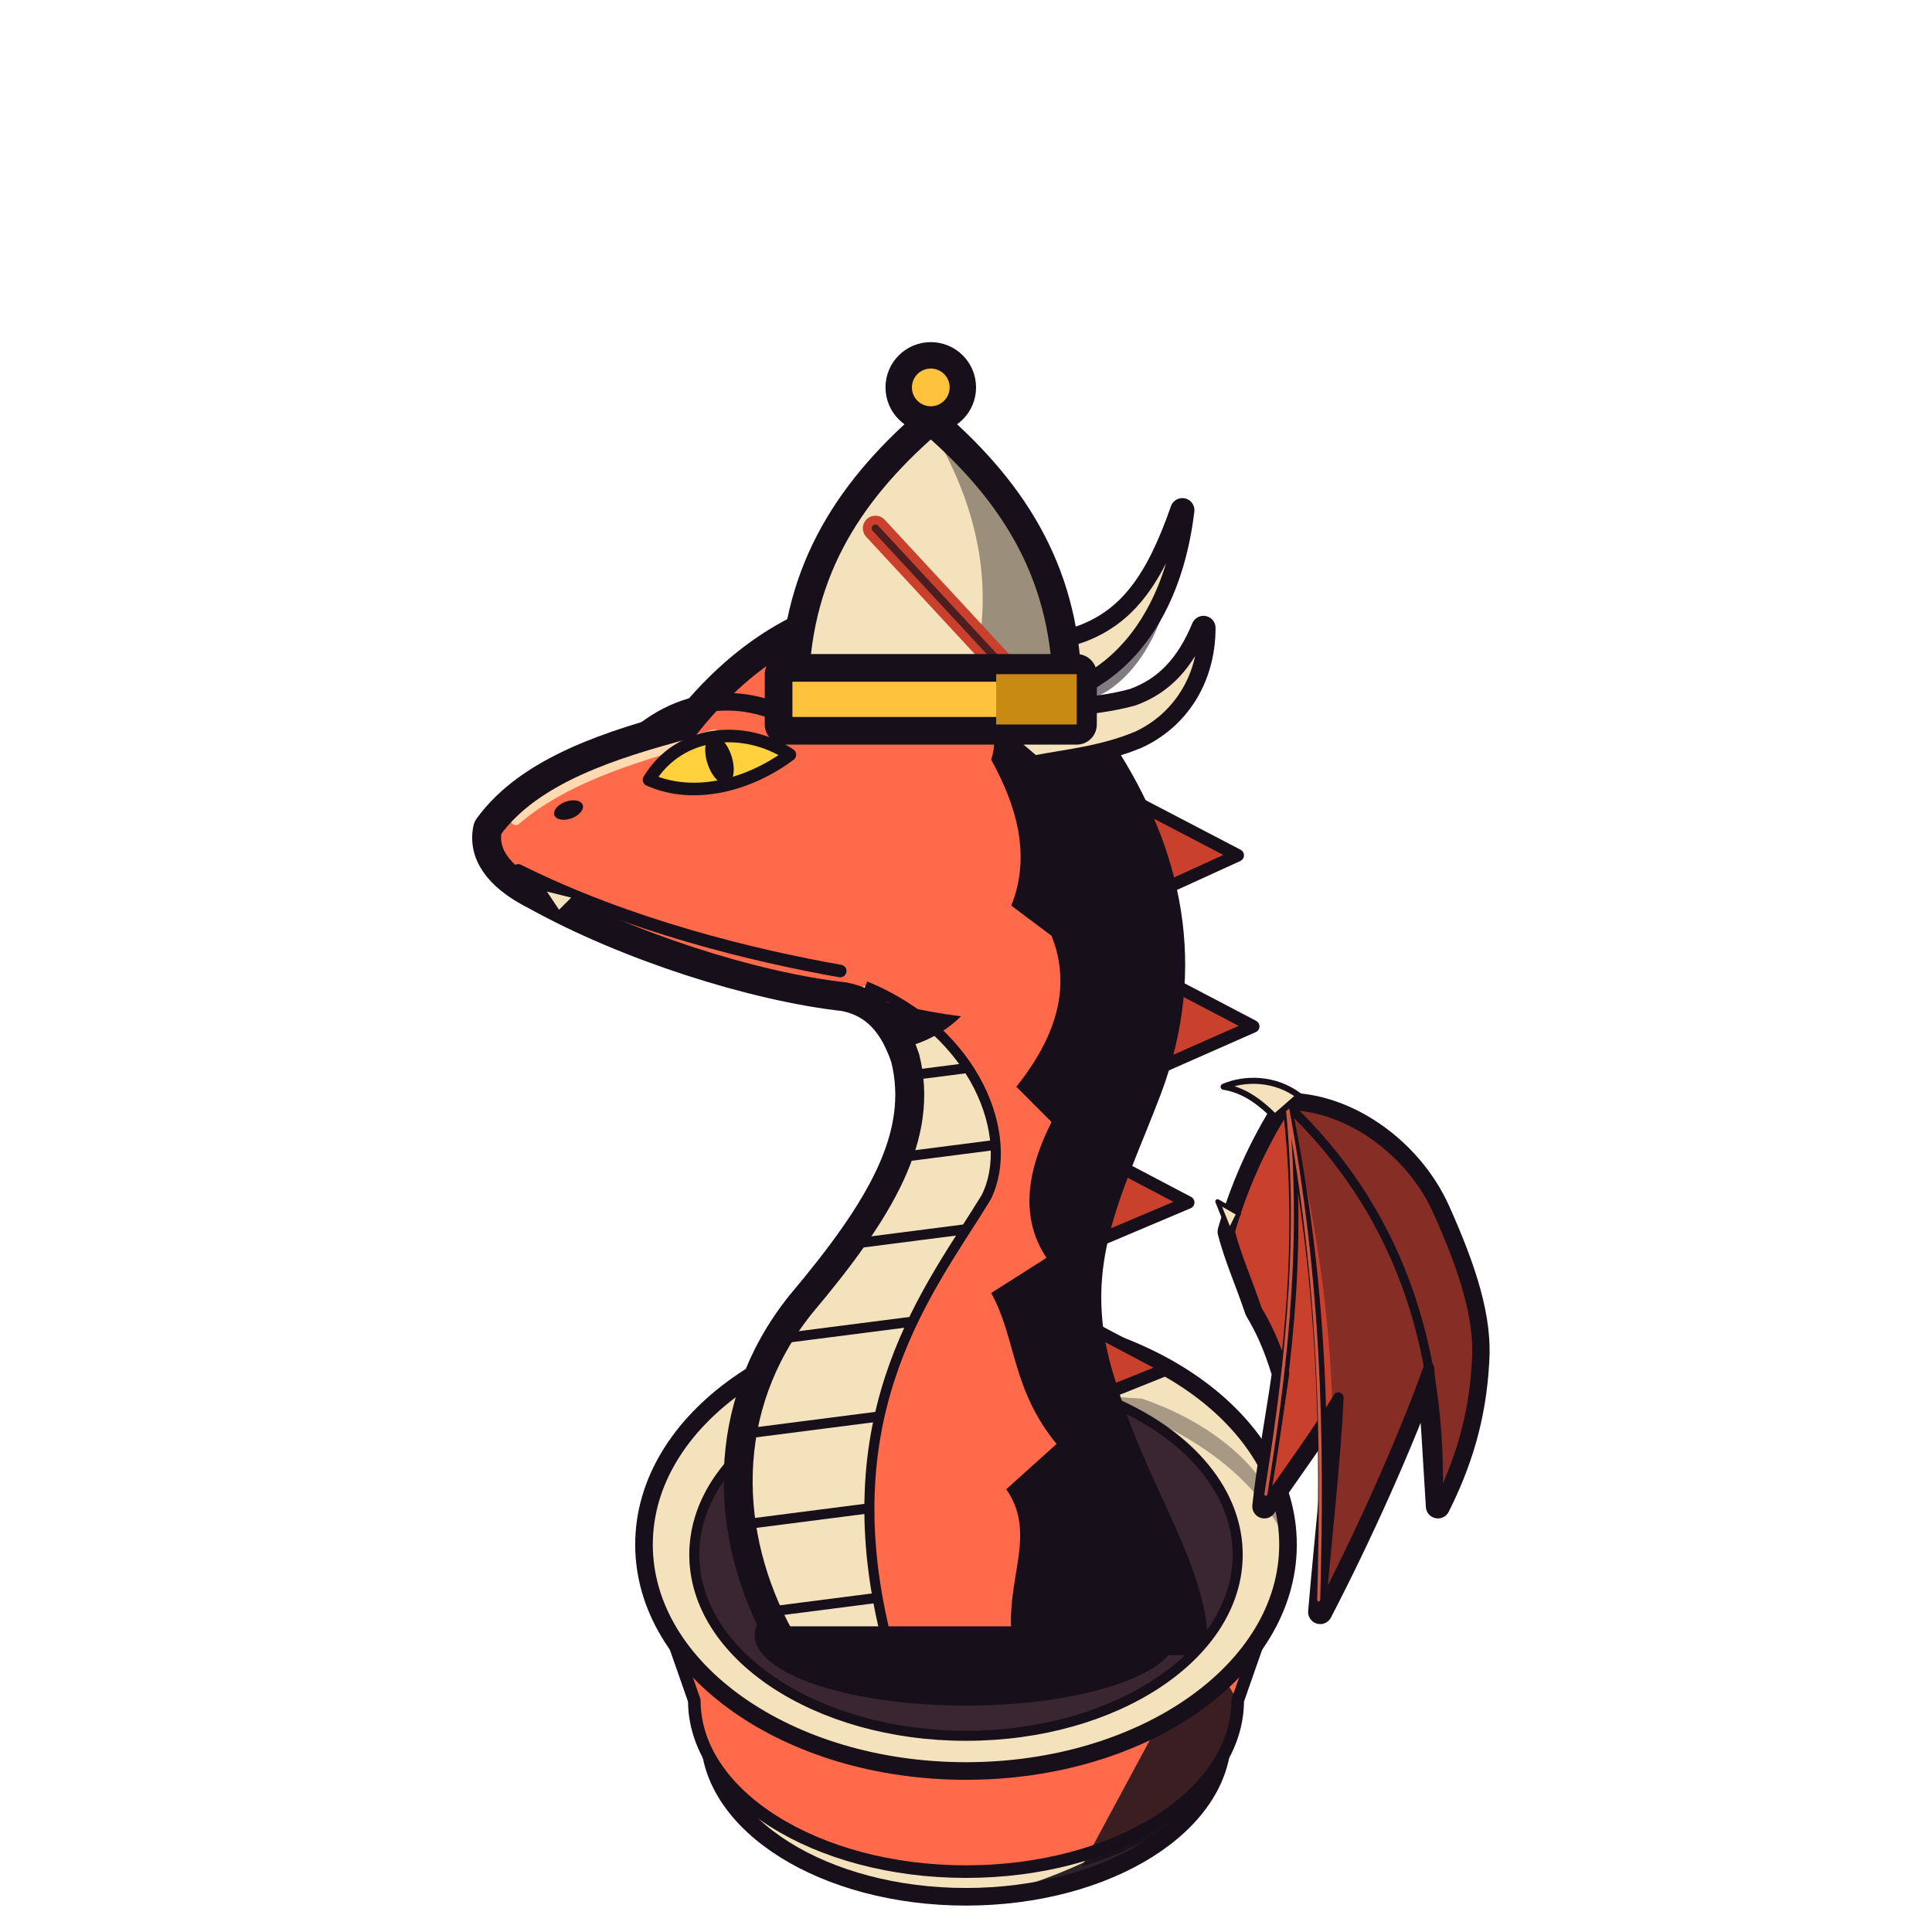
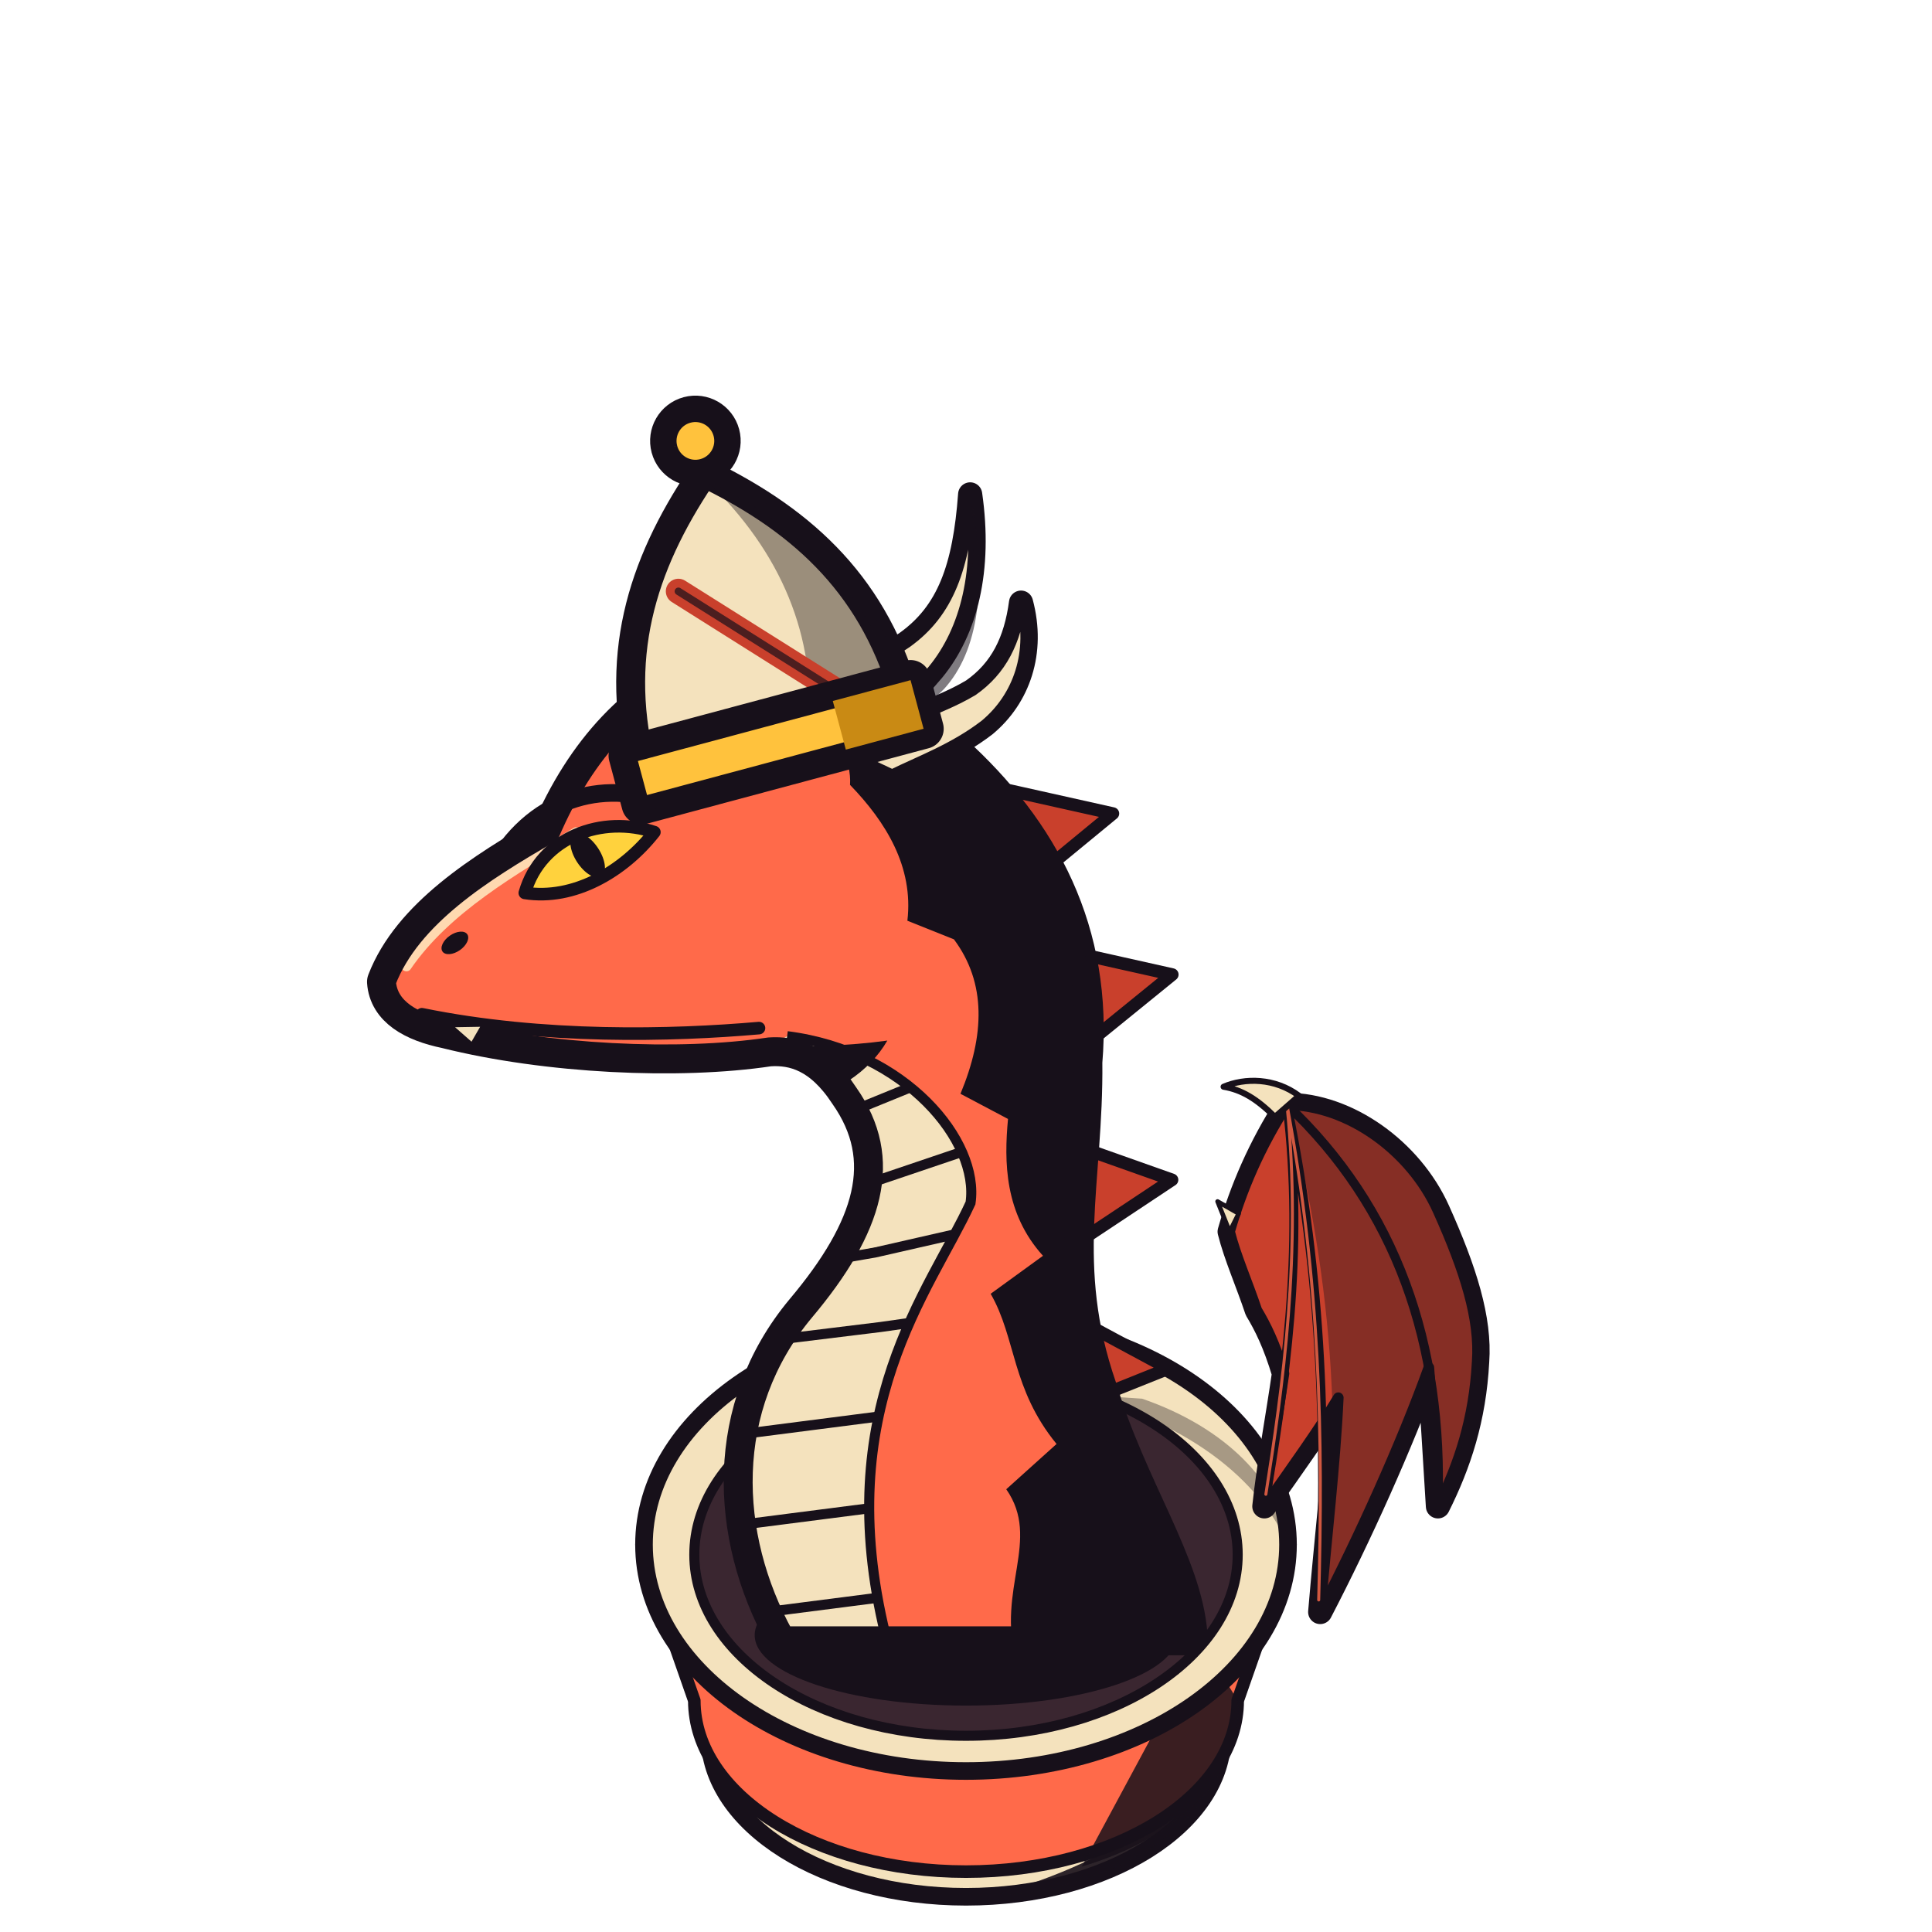
<svg xmlns="http://www.w3.org/2000/svg" viewBox="0 0 768 768" width="768" height="768">
  <path d="M256,614 L282,690 A102,64 0 0 0 486,690 L512,614 Z" fill="#f4e2bd" stroke="#17101a" stroke-width="7" stroke-linejoin="round" />
  <path d="M498,614 L486,690 A102,64 0 0 1 392,754 C440,742 478,716 486,690 Z" fill="#17101a" opacity=".9" />
  <path d="M262,636 L276,676 A108,68 0 0 0 492,676 L506,636 A128,90 0 0 1 262,636 Z" fill="#ff6a4a" stroke="#17101a" stroke-width="5" stroke-linejoin="round" />
  <path d="M470,640 L492,676 A108,68 0 0 1 430,742 L458,690 Z" fill="#17101a" opacity=".85" />
  <ellipse cx="384" cy="614" rx="128" ry="90" fill="#f4e2bd" stroke="#17101a" stroke-width="7" />
  <ellipse cx="384" cy="618" rx="108" ry="72" fill="#3a2630" stroke="#17101a" stroke-width="4" />
  <path d="M424,554 A128,90 0 0 1 512,614 A108,72 0 0 0 454,556 Z" fill="#17101a" opacity=".35" />
  <ellipse cx="384" cy="650" rx="84" ry="28" fill="#17101a" />
  <g transform="translate(478 618) scale(0.6) translate(-452 -560)">
    <path d="M508,262 C548,262 590,292 608,332 C626,372 636,404 634,432 C632,470 622,500 608,528 C606,494 604,462 602,436 C584,486 556,548 530,598 C534,550 540,500 542,456 C530,476 510,504 493,528 C496,500 502,468 506,440 C500,420 494,408 488,398 C482,380 474,362 470,346 C478,318 490,290 508,262 Z" fill="none" stroke="#17101a" stroke-width="16" stroke-linejoin="round" />
    <path d="M508,262 C548,262 590,292 608,332 C626,372 636,404 634,432 C632,470 622,500 608,528 C606,494 604,462 602,436 C584,486 556,548 530,598 C534,550 540,500 542,456 C530,476 510,504 493,528 C496,500 502,468 506,440 C500,420 494,408 488,398 C482,380 474,362 470,346 C478,318 490,290 508,262 Z" fill="#c9402c" stroke="#17101a" stroke-width="7" stroke-linejoin="round" />
    <path d="M508,262 C548,262 590,292 608,332 C626,372 636,404 634,432 C632,470 622,500 608,528 C606,494 604,462 602,436 C584,486 556,548 530,598 C546,500 540,380 508,262 Z" fill="#17101a" opacity=".38" />
    <path d="M508,262 C532,380 534,480 530,598 M508,262 C520,360 506,450 493,528 M508,262 C580,330 612,420 608,528" fill="none" stroke="#17101a" stroke-width="6" stroke-linecap="round" />
    <path d="M508,262 C530,380 532,480 529,590 M508,262 C518,360 505,450 494,520" fill="none" stroke="#ff6a4a" stroke-width="2" stroke-linecap="round" opacity=".8" />
    <path d="M470,346 L462,326 L476,334 Z" fill="#f4e2bd" stroke="#17101a" stroke-width="3" stroke-linejoin="round" />
    <path d="M500,270 C488,258 478,252 466,250 C480,244 500,244 516,256 Z" fill="#f4e2bd" stroke="#17101a" stroke-width="4" stroke-linejoin="round" />
  </g>
-   <path d="M446,316 L492,340 L446,361 Z" fill="#c9402c" stroke="#17101a" stroke-width="5" stroke-linejoin="round" />
-   <path d="M456,385.92 L498.16,408 L456,426.6 Z" fill="#c9402c" stroke="#17101a" stroke-width="5" stroke-linejoin="round" />
-   <path d="M434,457.84 L472.32,478 L434,494.2 Z" fill="#c9402c" stroke="#17101a" stroke-width="5" stroke-linejoin="round" />
-   <path d="M430,525.76 L464.48,544 L430,557.8 Z" fill="#c9402c" stroke="#17101a" stroke-width="5" stroke-linejoin="round" />
+   <path d="M391.8,312.1 L442.4,323.4 L403.4,355.5 Z" fill="#c9402c" stroke="#17101a" stroke-width="5" stroke-linejoin="round" />
+   <path d="M419.5,377.0 L466.0,387.4 L430.3,416.4 Z" fill="#c9402c" stroke="#17101a" stroke-width="5" stroke-linejoin="round" />
+   <path d="M421.0,453.1 L465.9,469.0 L431.7,491.7 Z" fill="#c9402c" stroke="#17101a" stroke-width="5" stroke-linejoin="round" />
+   <path d="M430.1,525.5 L464.5,544.0 L430.0,557.8 Z" fill="#c9402c" stroke="#17101a" stroke-width="5" stroke-linejoin="round" />
  <clipPath id="c3">
-     <path d="M196,330 C212,308 244,298 274,290 C296,262 322,246 352,242 C380,240 404,254 414,278 L436,300 C462,340 472,384 454,432 C438,474 420,504 436,552 C448,592 470,622 472,650 L312,650 C290,610 288,560 320,520 C352,482 370,452 362,420 C356,402 346,396 336,394 C300,390 250,374 214,354 C202,348 194,340 196,330 Z" />
+     <path d="M153.9,390.3 C163.7,364.9 192.0,347.0 218.9,331.5 C232.9,298.7 253.9,276.6 281.8,264.9 C308.3,255.8 335.2,263.1 351.0,283.7 L378.0,299.2 C413.4,331.1 434.5,371.0 430.2,422.2 C430.7,469.4 419.1,503.1 436.0,552.0 C448.0,592.0 470.0,622.0 472.0,650.0 L312.0,650.0 C290.0,610.0 288.0,560.0 320.0,521.6 C347.7,488.7 356.2,460.9 337.5,434.3 C327.1,418.4 315.9,415.2 305.7,415.9 C269.9,421.3 217.5,418.8 177.5,408.8 C164.4,406.1 154.6,400.5 153.9,390.3 Z" />
  </clipPath>
-   <path d="M196,330 C212,308 244,298 274,290 C296,262 322,246 352,242 C380,240 404,254 414,278 L436,300 C462,340 472,384 454,432 C438,474 420,504 436,552 C448,592 470,622 472,650 L312,650 C290,610 288,560 320,520 C352,482 370,452 362,420 C356,402 346,396 336,394 C300,390 250,374 214,354 C202,348 194,340 196,330 Z" fill="none" stroke="#17101a" stroke-width="16" stroke-linejoin="round" />
-   <path d="M196,330 C212,308 244,298 274,290 C296,262 322,246 352,242 C380,240 404,254 414,278 L436,300 C462,340 472,384 454,432 C438,474 420,504 436,552 C448,592 470,622 472,650 L312,650 C290,610 288,560 320,520 C352,482 370,452 362,420 C356,402 346,396 336,394 C300,390 250,374 214,354 C202,348 194,340 196,330 Z" fill="#ff6a4a" />
+   <path d="M153.9,390.3 C163.7,364.9 192.0,347.0 218.9,331.5 C232.9,298.7 253.9,276.6 281.8,264.9 C308.3,255.8 335.2,263.1 351.0,283.7 L378.0,299.2 C413.4,331.1 434.5,371.0 430.2,422.2 C430.7,469.4 419.1,503.1 436.0,552.0 C448.0,592.0 470.0,622.0 472.0,650.0 L312.0,650.0 C290.0,610.0 288.0,560.0 320.0,521.6 C347.7,488.7 356.2,460.9 337.5,434.3 C327.1,418.4 315.9,415.2 305.7,415.9 C269.9,421.3 217.5,418.8 177.5,408.8 C164.4,406.1 154.6,400.5 153.9,390.3 Z" fill="none" stroke="#17101a" stroke-width="16" stroke-linejoin="round" />
+   <path d="M153.9,390.3 C163.7,364.9 192.0,347.0 218.9,331.5 C232.9,298.7 253.9,276.6 281.8,264.9 C308.3,255.8 335.2,263.1 351.0,283.7 L378.0,299.2 C413.4,331.1 434.5,371.0 430.2,422.2 C430.7,469.4 419.1,503.1 436.0,552.0 C448.0,592.0 470.0,622.0 472.0,650.0 L312.0,650.0 C290.0,610.0 288.0,560.0 320.0,521.6 C347.7,488.7 356.2,460.9 337.5,434.3 C327.1,418.4 315.9,415.2 305.7,415.9 C269.9,421.3 217.5,418.8 177.5,408.8 C164.4,406.1 154.6,400.5 153.9,390.3 Z" fill="#ff6a4a" />
  <g clip-path="url(#c3)">
    <clipPath id="c3b">
-       <path d="M312,650 C290,610 288,560 320,520 C352,482 370,452 362,420 C356,402 346,396 336,394 L344,392 C388,410 404,452 392,476 C370,512 330,560 352,650 Z" />
+       <path d="M312.0,650.0 C290.0,610.0 288.0,560.0 320.0,521.6 C347.7,488.7 356.2,460.9 337.5,434.3 C327.1,418.4 315.9,415.2 305.7,415.9 L312.9,411.9 C360.1,417.9 389.4,453.6 385.8,478.2 C369.7,513.2 330.0,560.0 352.0,650.0 Z" />
    </clipPath>
-     <path d="M312,650 C290,610 288,560 320,520 C352,482 370,452 362,420 C356,402 346,396 336,394 L344,392 C388,410 404,452 392,476 C370,512 330,560 352,650 Z" fill="#f4e2bd" />
+     <path d="M312.0,650.0 C290.0,610.0 288.0,560.0 320.0,521.6 C347.7,488.7 356.2,460.9 337.5,434.3 C327.1,418.4 315.9,415.2 305.7,415.9 L312.9,411.9 C360.1,417.9 389.4,453.6 385.8,478.2 C369.7,513.2 330.0,560.0 352.0,650.0 Z" fill="#f4e2bd" />
    <g clip-path="url(#c3b)" stroke="#17101a" stroke-width="4">
-       <path d="M280,438 L420,420" />
-       <path d="M280,470 L420,452" />
-       <path d="M280,502 L420,484" />
-       <path d="M280,536 L420,518" />
-       <path d="M280,572 L420,554" />
-       <path d="M280,608 L420,590" />
-       <path d="M280,644 L420,626" />
+       <path d="M263.8,470.7 L328.6,445.8 L393.6,419.3" />
+       <path d="M273.5,490.8 L339.8,472.3 L405.1,450.2" />
+       <path d="M279.1,509.7 L347.8,497.9 L415.7,482.4" />
+       <path d="M280.0,536.1 L350.1,527.5 L419.9,517.6" />
+       <path d="M280.0,572.0 L350.0,563.0 L420.0,554.0" />
+       <path d="M280.0,608.0 L350.0,599.0 L420.0,590.0" />
+       <path d="M280.0,644.0 L350.0,635.0 L420.0,626.0" />
    </g>
-     <path d="M344,392 C388,410 404,452 392,476 C370,512 330,560 352,650" fill="none" stroke="#17101a" stroke-width="4" />
-     <path d="M372,232 L480,232 L480,660 L404,660 C396,632 414,612 400,592 L420,574 C402,552 404,532 394,514 L416,500 C404,482 410,462 418,446 L404,432 C420,412 426,392 418,372 L402,360 C410,340 404,320 394,302 C400,284 384,256 372,232 Z" fill="#17101a" />
-     <path d="M336,394 C300,390 250,374 214,354 C230,374 290,402 336,418 C356,420 372,414 382,404 C366,402 350,398 336,394 Z" fill="#17101a" />
-     <path d="M205,326 C226,308 256,300 284,292" fill="none" stroke="#ffd9b0" stroke-width="4" stroke-linecap="round" />
+     <path d="M312.9,411.9 C360.1,417.9 389.4,453.6 385.8,478.2 C369.7,513.2 330.0,560.0 352.0,650.0" fill="none" stroke="#17101a" stroke-width="4" />
+     <path d="M298.6,250.1 L441.5,211.8 L464.3,296.8 L485.0,374.1 L513.8,465.2 L520.0,560.0 L520.0,660.0 L404.0,660.0 C396.0,632.0 414.0,612.0 400.0,592.0 L420.0,574.0 C402.0,552.0 404.0,532.0 393.8,514.3 L414.6,499.2 C399.3,482.3 399.1,461.9 400.7,444.8 L381.8,434.8 C391.5,411.5 392.1,390.7 379.2,373.4 L360.7,366.0 C363.2,344.6 352.2,326.8 337.9,312.0 C339.1,293.1 316.4,270.2 298.6,250.1 Z" fill="#17101a" />
+     <g transform="rotate(-15 404 520)">
+       <path d="M336,394 C300,390 250,374 214,354 C230,374 290,402 336,418 C356,420 372,414 382,404 C366,402 350,398 336,394 Z" fill="#17101a" />
+       <path d="M205,326 C226,308 256,300 284,292" fill="none" stroke="#ffd9b0" stroke-width="4" stroke-linecap="round" />
+     </g>
  </g>
-   <path d="M196,330 C212,308 244,298 274,290 C296,262 322,246 352,242 C380,240 404,254 414,278 L436,300 C462,340 472,384 454,432 C438,474 420,504 436,552 C448,592 470,622 472,650 L312,650 C290,610 288,560 320,520 C352,482 370,452 362,420 C356,402 346,396 336,394 C300,390 250,374 214,354 C202,348 194,340 196,330 Z" fill="none" stroke="#17101a" stroke-width="7" stroke-linejoin="round" />
-   <g transform="translate(284,304) scale(1)">
-     <path d="M-26,6 C-14,-14 12,-16 30,-4 C14,8 -8,14 -26,6 Z" fill="#ffd23d" stroke="#17101a" stroke-width="5" stroke-linejoin="round" />
-     <ellipse cx="2" cy="-2" rx="5" ry="10" transform="rotate(-18 2 -2)" fill="#17101a" />
-     <path d="M-34,-8 C-12,-30 18,-30 40,-12" fill="none" stroke="#17101a" stroke-width="7" stroke-linecap="round" />
+   <path d="M153.9,390.3 C163.7,364.9 192.0,347.0 218.9,331.5 C232.9,298.7 253.9,276.6 281.8,264.9 C308.3,255.8 335.2,263.1 351.0,283.7 L378.0,299.2 C413.4,331.1 434.5,371.0 430.2,422.2 C430.7,469.4 419.1,503.1 436.0,552.0 C448.0,592.0 470.0,622.0 472.0,650.0 L312.0,650.0 C290.0,610.0 288.0,560.0 320.0,521.6 C347.7,488.7 356.2,460.9 337.5,434.3 C327.1,418.4 315.9,415.2 305.7,415.9 C269.9,421.3 217.5,418.8 177.5,408.8 C164.4,406.1 154.6,400.5 153.9,390.3 Z" fill="none" stroke="#17101a" stroke-width="7" stroke-linejoin="round" />
+   <g transform="rotate(-15 404 520)">
+     <g transform="translate(284,304) scale(1)">
+       <path d="M-26,6 C-14,-14 12,-16 30,-4 C14,8 -8,14 -26,6 Z" fill="#ffd23d" stroke="#17101a" stroke-width="5" stroke-linejoin="round" />
+       <ellipse cx="2" cy="-2" rx="5" ry="10" transform="rotate(-18 2 -2)" fill="#17101a" />
+       <path d="M-34,-8 C-12,-30 18,-30 40,-12" fill="none" stroke="#17101a" stroke-width="7" stroke-linecap="round" />
+     </g>
+     <ellipse cx="226" cy="322" rx="6" ry="3.5" fill="#17101a" transform="rotate(-20 226 322)" />
+     <path d="M206,346 C250,368 300,380 334,386" fill="none" stroke="#17101a" stroke-width="5" stroke-linecap="round" />
+     <path d="M214,352 L222,364 L230,356 Z" fill="#f4e2bd" stroke="#17101a" stroke-width="3" stroke-linejoin="round" />
  </g>
-   <ellipse cx="226" cy="322" rx="6" ry="3.5" fill="#17101a" transform="rotate(-20 226 322)" />
-   <path d="M206,346 C250,368 300,380 334,386" fill="none" stroke="#17101a" stroke-width="5" stroke-linecap="round" />
-   <path d="M214,352 L222,364 L230,356 Z" fill="#f4e2bd" stroke="#17101a" stroke-width="3" stroke-linejoin="round" />
-   <g transform="translate(392 282) scale(0.6) translate(-392 -282)">
-     <path d="M362,266 C392,246 428,244 456,234 C488,222 506,196 522,150 C516,200 496,236 468,256 C442,274 420,286 404,294 Z" fill="none" stroke="#17101a" stroke-width="16" stroke-linejoin="round" />
-     <path d="M362,266 C392,246 428,244 456,234 C488,222 506,196 522,150 C516,200 496,236 468,256 C442,274 420,286 404,294 Z" fill="#f4e2bd" stroke="#17101a" stroke-width="7" stroke-linejoin="round" />
-     <path d="M398,294 C430,282 462,284 490,276 C512,268 526,252 536,228 C536,262 518,288 492,300 C468,310 444,312 424,316 Z" fill="none" stroke="#17101a" stroke-width="16" stroke-linejoin="round" />
-     <path d="M398,294 C430,282 462,284 490,276 C512,268 526,252 536,228 C536,262 518,288 492,300 C468,310 444,312 424,316 Z" fill="#f4e2bd" stroke="#17101a" stroke-width="7" stroke-linejoin="round" />
-     <path d="M468,256 C496,236 516,200 522,150 C518,212 500,252 472,270 C448,284 424,292 404,294 C428,282 448,270 468,256 Z" fill="#17101a" opacity=".55" />
-   </g>
-   <g transform="translate(0 6)">
-     <path d="M318,270 C318,224 338,192 370,164 C402,192 422,224 422,270 Z" fill="none" stroke="#17101a" stroke-width="16" stroke-linejoin="round" />
-     <path d="M318,270 C318,224 338,192 370,164 C402,192 422,224 422,270 Z" fill="#f4e2bd" stroke="#17101a" stroke-width="7" stroke-linejoin="round" />
-     <path d="M370,164 C402,192 422,224 422,270 L384,270 C396,236 392,200 370,164 Z" fill="#17101a" opacity=".4" />
-     <path d="M348,204 L398,258" stroke="#c9402c" stroke-width="10" stroke-linecap="round" />
-     <path d="M348,204 L398,258" stroke="#17101a" stroke-width="3" stroke-linecap="round" opacity=".7" />
-     <path d="M312,262 L428,262 L428,282 L312,282 Z" fill="none" stroke="#17101a" stroke-width="16" stroke-linejoin="round" />
-     <path d="M312,262 L428,262 L428,282 L312,282 Z" fill="#ffc23d" stroke="#17101a" stroke-width="6" stroke-linejoin="round" />
-     <path d="M396,262 L428,262 L428,282 L396,282 Z" fill="#c98a14" />
-     <path d="M370,148 m-10,0 a10,10 0 1,0 20,0 a10,10 0 1,0 -20,0" fill="none" stroke="#17101a" stroke-width="16" stroke-linejoin="round" />
-     <path d="M370,148 m-10,0 a10,10 0 1,0 20,0 a10,10 0 1,0 -20,0" fill="#ffc23d" stroke="#17101a" stroke-width="5" stroke-linejoin="round" />
+   <g transform="rotate(-15 404 520)">
+     <g transform="translate(392 282) scale(0.6) translate(-392 -282)">
+       <path d="M362,266 C392,246 428,244 456,234 C488,222 506,196 522,150 C516,200 496,236 468,256 C442,274 420,286 404,294 Z" fill="none" stroke="#17101a" stroke-width="16" stroke-linejoin="round" />
+       <path d="M362,266 C392,246 428,244 456,234 C488,222 506,196 522,150 C516,200 496,236 468,256 C442,274 420,286 404,294 Z" fill="#f4e2bd" stroke="#17101a" stroke-width="7" stroke-linejoin="round" />
+       <path d="M398,294 C430,282 462,284 490,276 C512,268 526,252 536,228 C536,262 518,288 492,300 C468,310 444,312 424,316 Z" fill="none" stroke="#17101a" stroke-width="16" stroke-linejoin="round" />
+       <path d="M398,294 C430,282 462,284 490,276 C512,268 526,252 536,228 C536,262 518,288 492,300 C468,310 444,312 424,316 Z" fill="#f4e2bd" stroke="#17101a" stroke-width="7" stroke-linejoin="round" />
+       <path d="M468,256 C496,236 516,200 522,150 C518,212 500,252 472,270 C448,284 424,292 404,294 C428,282 448,270 468,256 Z" fill="#17101a" opacity=".55" />
+     </g>
+     <g transform="translate(0 6)">
+       <path d="M318,270 C318,224 338,192 370,164 C402,192 422,224 422,270 Z" fill="none" stroke="#17101a" stroke-width="16" stroke-linejoin="round" />
+       <path d="M318,270 C318,224 338,192 370,164 C402,192 422,224 422,270 Z" fill="#f4e2bd" stroke="#17101a" stroke-width="7" stroke-linejoin="round" />
+       <path d="M370,164 C402,192 422,224 422,270 L384,270 C396,236 392,200 370,164 Z" fill="#17101a" opacity=".4" />
+       <path d="M348,204 L398,258" stroke="#c9402c" stroke-width="10" stroke-linecap="round" />
+       <path d="M348,204 L398,258" stroke="#17101a" stroke-width="3" stroke-linecap="round" opacity=".7" />
+       <path d="M312,262 L428,262 L428,282 L312,282 Z" fill="none" stroke="#17101a" stroke-width="16" stroke-linejoin="round" />
+       <path d="M312,262 L428,262 L428,282 L312,282 Z" fill="#ffc23d" stroke="#17101a" stroke-width="6" stroke-linejoin="round" />
+       <path d="M396,262 L428,262 L428,282 L396,282 Z" fill="#c98a14" />
+       <path d="M370,148 m-10,0 a10,10 0 1,0 20,0 a10,10 0 1,0 -20,0" fill="none" stroke="#17101a" stroke-width="16" stroke-linejoin="round" />
+       <path d="M370,148 m-10,0 a10,10 0 1,0 20,0 a10,10 0 1,0 -20,0" fill="#ffc23d" stroke="#17101a" stroke-width="5" stroke-linejoin="round" />
+     </g>
  </g>
</svg>
